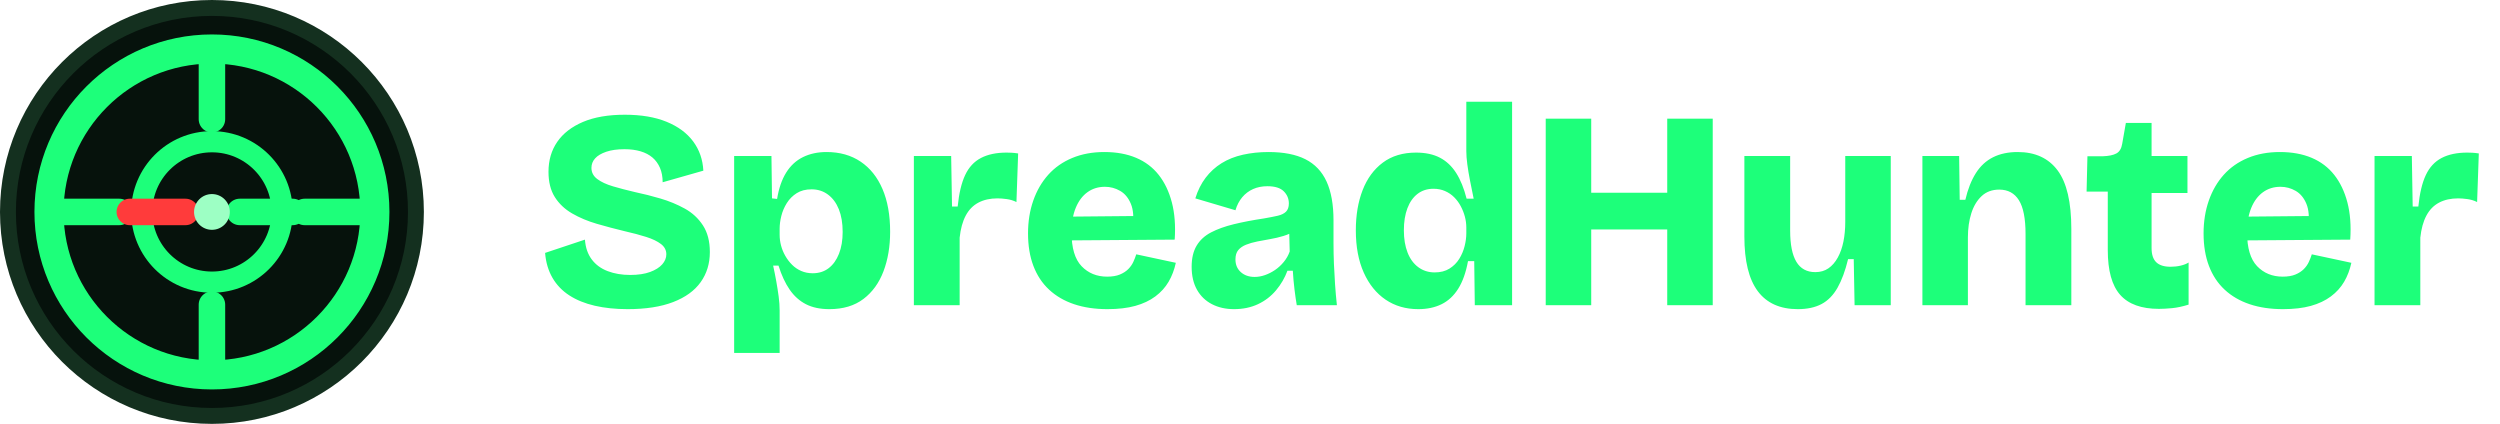
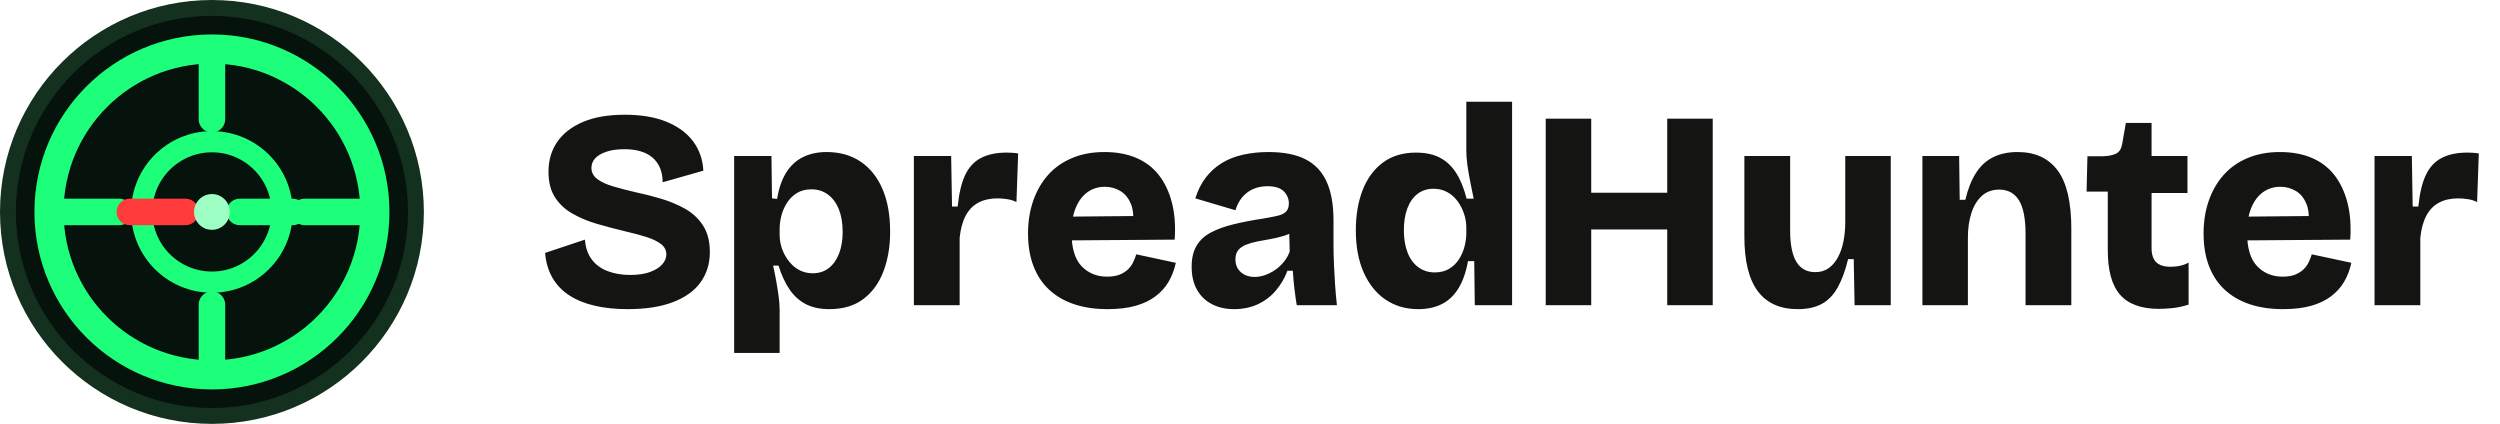
<svg xmlns="http://www.w3.org/2000/svg" viewBox="0 0 589.8 100" role="img" aria-label="SpreadHunter">
  <g transform="scale(3.125)">
    <circle cx="16" cy="16" r="15.4" fill="#06120c" stroke="#14301f" stroke-width="1.2" />
    <circle cx="16" cy="16" r="12.3" fill="none" stroke="#1dff7a" stroke-width="2.2" />
    <path d="M16 4.7v4.3M16 23v4.3M4.7 16h4.3M23 16h4.3" stroke="#1dff7a" stroke-width="2" stroke-linecap="round" />
    <circle cx="16" cy="16" r="5.3" fill="none" stroke="#1dff7a" stroke-width="1.6" />
    <path d="M9.8 16h4.2" stroke="#ff3b3b" stroke-width="2" stroke-linecap="round" />
    <path d="M18.1 16h4" stroke="#1dff7a" stroke-width="2" stroke-linecap="round" />
    <circle cx="16" cy="16" r="1.35" fill="#9dffc4" />
  </g>
-   <path fill="#1dff7a" d="M148.067 72.933Q143.8 72.933 140.333 72.133Q136.867 71.333 134.333 69.7Q131.8 68.067 130.333 65.533Q128.867 63.0 128.6 59.667L138.0 56.533Q138.2 59.333 139.6 61.2Q141.0 63.067 143.367 63.967Q145.733 64.867 148.667 64.867Q151.467 64.867 153.367 64.167Q155.267 63.467 156.233 62.367Q157.2 61.267 157.2 60.0Q157.2 58.533 155.933 57.567Q154.667 56.6 152.467 55.9Q150.267 55.2 147.333 54.533Q144.0 53.733 140.8 52.8Q137.6 51.867 135.0 50.367Q132.4 48.867 130.9 46.5Q129.4 44.133 129.4 40.533Q129.4 36.467 131.467 33.467Q133.533 30.467 137.533 28.767Q141.533 27.067 147.4 27.067Q153.2 27.067 157.267 28.733Q161.333 30.4 163.533 33.367Q165.733 36.333 165.933 40.267L156.333 43.0Q156.333 41.067 155.7 39.6Q155.067 38.133 153.933 37.167Q152.8 36.2 151.133 35.7Q149.467 35.2 147.333 35.2Q144.8 35.2 143.033 35.8Q141.267 36.4 140.4 37.367Q139.533 38.333 139.533 39.6Q139.533 41.2 140.9 42.233Q142.267 43.267 144.633 43.967Q147.0 44.667 149.867 45.333Q152.733 45.933 155.8 46.833Q158.867 47.733 161.533 49.2Q164.2 50.667 165.833 53.167Q167.467 55.667 167.467 59.467Q167.467 63.533 165.3 66.567Q163.133 69.6 158.8 71.267Q154.467 72.933 148.067 72.933Z M173.2 83.267V54.8V36.8H182.0L182.133 46.8L183.333 46.933Q183.933 43.2 185.467 40.733Q187.0 38.267 189.433 37.067Q191.867 35.867 195.0 35.867Q199.667 35.867 203.033 38.133Q206.4 40.4 208.2 44.6Q210.0 48.8 210.0 54.667Q210.0 59.867 208.433 64.0Q206.867 68.133 203.7 70.533Q200.533 72.933 195.667 72.933Q192.4 72.933 190.133 71.767Q187.867 70.6 186.3 68.333Q184.733 66.067 183.667 62.667H182.4Q182.8 64.467 183.133 66.333Q183.467 68.2 183.7 69.933Q183.933 71.667 183.933 73.267V83.267ZM191.733 64.467Q193.933 64.467 195.5 63.267Q197.067 62.067 197.933 59.867Q198.8 57.667 198.8 54.733Q198.8 51.6 197.9 49.367Q197.0 47.133 195.333 45.9Q193.667 44.667 191.467 44.667Q189.4 44.667 187.967 45.567Q186.533 46.467 185.633 47.9Q184.733 49.333 184.333 50.933Q183.933 52.533 183.933 53.933V55.4Q183.933 56.667 184.267 57.933Q184.6 59.2 185.267 60.367Q185.933 61.533 186.867 62.467Q187.8 63.4 189.033 63.933Q190.267 64.467 191.733 64.467Z M215.6 72.0V55.667V36.8H224.4L224.6 48.733H225.933Q226.4 44.067 227.7 41.3Q229.0 38.533 231.433 37.267Q233.867 36.0 237.467 36.0Q238.0 36.0 238.667 36.033Q239.333 36.067 240.2 36.2L239.8 47.667Q238.733 47.133 237.5 46.967Q236.267 46.8 235.333 46.8Q232.733 46.8 230.833 47.8Q228.933 48.8 227.833 50.867Q226.733 52.933 226.4 56.067V72.0Z M261.267 72.933Q256.867 72.933 253.4 71.767Q249.933 70.6 247.5 68.333Q245.067 66.067 243.8 62.733Q242.533 59.4 242.533 55.067Q242.533 50.867 243.767 47.333Q245 43.8 247.3 41.233Q249.6 38.667 252.967 37.267Q256.333 35.867 260.533 35.867Q264.8 35.867 268.033 37.233Q271.267 38.6 273.367 41.267Q275.467 43.933 276.467 47.767Q277.467 51.6 277.133 56.533L249.6 56.733V51.133L271.0 50.933L267.2 53.533Q267.667 50.2 266.8 48.1Q265.933 46.0 264.267 45.033Q262.6 44.067 260.667 44.067Q258.333 44.067 256.567 45.333Q254.8 46.6 253.8 49.0Q252.8 51.4 252.8 54.867Q252.8 60.333 255.167 62.8Q257.533 65.267 261.2 65.267Q263.0 65.267 264.2 64.767Q265.4 64.267 266.167 63.5Q266.933 62.733 267.367 61.8Q267.8 60.867 268.067 60.0L277.4 62.0Q276.867 64.467 275.7 66.467Q274.533 68.467 272.567 69.933Q270.6 71.4 267.833 72.167Q265.067 72.933 261.267 72.933Z M291.133 72.933Q288.2 72.933 285.933 71.767Q283.667 70.6 282.4 68.367Q281.133 66.133 281.133 62.933Q281.133 59.933 282.3 57.967Q283.467 56.0 285.7 54.833Q287.933 53.667 291.067 52.9Q294.2 52.133 298.2 51.533Q300.133 51.2 301.433 50.9Q302.733 50.6 303.4 49.933Q304.067 49.267 304.067 48.0Q304.067 46.333 302.867 45.133Q301.667 43.933 299.0 43.933Q297.133 43.933 295.633 44.6Q294.133 45.267 293.067 46.533Q292.0 47.8 291.467 49.6L282.0 46.8Q282.867 44.0 284.433 41.933Q286.0 39.867 288.2 38.5Q290.4 37.133 293.233 36.5Q296.067 35.867 299.267 35.867Q304.6 35.867 307.967 37.567Q311.333 39.267 312.967 42.833Q314.6 46.4 314.6 52.0V57.4Q314.6 59.8 314.7 62.233Q314.8 64.667 314.967 67.1Q315.133 69.533 315.4 72.0H305.933Q305.667 70.467 305.4 68.3Q305.133 66.133 305.0 63.867H303.733Q302.8 66.4 301.033 68.5Q299.267 70.6 296.767 71.767Q294.267 72.933 291.133 72.933ZM296.0 65.333Q297.2 65.333 298.433 64.9Q299.667 64.467 300.8 63.7Q301.933 62.933 302.867 61.8Q303.8 60.667 304.267 59.333L304.133 54.067L305.6 54.4Q304.333 55.2 302.8 55.667Q301.267 56.133 299.7 56.4Q298.133 56.667 296.633 56.967Q295.133 57.267 293.967 57.733Q292.8 58.2 292.133 59.0Q291.467 59.8 291.467 61.2Q291.467 63.067 292.733 64.2Q294.0 65.333 296.0 65.333Z M334.6 72.933Q330.2 72.933 326.9 70.7Q323.6 68.467 321.733 64.3Q319.867 60.133 319.867 54.333Q319.867 49.0 321.467 44.867Q323.067 40.733 326.233 38.367Q329.4 36.0 334.067 36.0Q337.4 36.0 339.7 37.2Q342.0 38.4 343.533 40.8Q345.067 43.2 346.0 46.867H347.667Q347.2 44.6 346.8 42.567Q346.4 40.533 346.167 38.767Q345.933 37.0 345.933 35.667V24.0H356.733V54.8V72.0H347.933L347.8 61.6H346.333Q345.6 65.6 344.033 68.1Q342.467 70.6 340.1 71.767Q337.733 72.933 334.6 72.933ZM338.467 64.267Q340.533 64.267 341.967 63.367Q343.4 62.467 344.267 61.067Q345.133 59.667 345.533 58.067Q345.933 56.467 345.933 55.067V53.667Q345.933 52.4 345.6 51.133Q345.267 49.867 344.633 48.667Q344.0 47.467 343.067 46.533Q342.133 45.6 340.9 45.067Q339.667 44.533 338.2 44.533Q336.0 44.533 334.433 45.733Q332.867 46.933 332.033 49.133Q331.2 51.333 331.2 54.333Q331.2 57.333 332.067 59.567Q332.933 61.8 334.6 63.033Q336.267 64.267 338.467 64.267Z M393.333 72.0V28.0H404.067V72.0ZM364.667 72.0V28.0H375.4V72.0ZM371.2 54.133V45.467H397.667V54.133Z M424.133 72.933Q417.867 72.933 414.7 68.7Q411.533 64.467 411.533 55.8V36.8H422.333V54.4Q422.333 59.333 423.8 61.767Q425.267 64.2 428.267 64.2Q430.067 64.2 431.367 63.3Q432.667 62.4 433.567 60.767Q434.467 59.133 434.9 57.0Q435.333 54.867 435.333 52.333V36.8H446.067V57.733V72.0H437.533L437.333 61.133H436.0Q435.0 65.267 433.5 67.9Q432.0 70.533 429.733 71.733Q427.467 72.933 424.133 72.933Z M453.533 72.0V50.8V36.8H462.2L462.333 47.133H463.667Q464.533 43.4 466.133 40.867Q467.733 38.333 470.2 37.1Q472.667 35.867 476.0 35.867Q482.2 35.867 485.433 40.2Q488.667 44.533 488.667 54.0V72.0H477.867V55.2Q477.867 49.733 476.3 47.233Q474.733 44.733 471.667 44.733Q469.133 44.733 467.5 46.267Q465.867 47.8 465.067 50.333Q464.267 52.867 464.267 56.0V72.0Z M509.333 72.867Q503.133 72.867 500.2 69.567Q497.267 66.267 497.267 59.0V45.2H492.267L492.467 36.867H496.067Q498.2 36.8 499.3 36.2Q500.4 35.6 500.667 33.933L501.533 29.0H507.6V36.8H516.067V45.533H507.6V58.533Q507.6 60.8 508.7 61.867Q509.8 62.933 512.067 62.933Q513.333 62.933 514.467 62.667Q515.6 62.4 516.333 61.933V71.867Q514.2 72.533 512.433 72.7Q510.667 72.867 509.333 72.867Z M538.6 72.933Q534.2 72.933 530.733 71.767Q527.267 70.6 524.833 68.333Q522.4 66.067 521.133 62.733Q519.867 59.4 519.867 55.067Q519.867 50.867 521.1 47.333Q522.333 43.8 524.633 41.233Q526.933 38.667 530.3 37.267Q533.667 35.867 537.867 35.867Q542.133 35.867 545.367 37.233Q548.6 38.6 550.7 41.267Q552.8 43.933 553.8 47.767Q554.8 51.6 554.467 56.533L526.933 56.733V51.133L548.333 50.933L544.533 53.533Q545.0 50.2 544.133 48.1Q543.267 46.0 541.6 45.033Q539.933 44.067 538.0 44.067Q535.667 44.067 533.9 45.333Q532.133 46.6 531.133 49.0Q530.133 51.4 530.133 54.867Q530.133 60.333 532.5 62.8Q534.867 65.267 538.533 65.267Q540.333 65.267 541.533 64.767Q542.733 64.267 543.5 63.5Q544.267 62.733 544.7 61.8Q545.133 60.867 545.4 60.0L554.733 62.0Q554.2 64.467 553.033 66.467Q551.867 68.467 549.9 69.933Q547.933 71.4 545.167 72.167Q542.4 72.933 538.6 72.933Z M560.2 72.0V55.667V36.8H569L569.2 48.733H570.533Q571 44.067 572.3 41.3Q573.6 38.533 576.033 37.267Q578.467 36.0 582.067 36.0Q582.6 36.0 583.267 36.033Q583.933 36.067 584.8 36.2L584.4 47.667Q583.333 47.133 582.1 46.967Q580.867 46.8 579.933 46.8Q577.333 46.8 575.433 47.8Q573.533 48.8 572.433 50.867Q571.333 52.933 571 56.067V72.0Z" />
+   <path fill="#141412" d="M148.067 72.933Q143.8 72.933 140.333 72.133Q136.867 71.333 134.333 69.7Q131.8 68.067 130.333 65.533Q128.867 63.0 128.6 59.667L138.0 56.533Q138.2 59.333 139.6 61.2Q141.0 63.067 143.367 63.967Q145.733 64.867 148.667 64.867Q151.467 64.867 153.367 64.167Q155.267 63.467 156.233 62.367Q157.2 61.267 157.2 60.0Q157.2 58.533 155.933 57.567Q154.667 56.6 152.467 55.9Q150.267 55.2 147.333 54.533Q144.0 53.733 140.8 52.8Q137.6 51.867 135.0 50.367Q132.4 48.867 130.9 46.5Q129.4 44.133 129.4 40.533Q129.4 36.467 131.467 33.467Q133.533 30.467 137.533 28.767Q141.533 27.067 147.4 27.067Q153.2 27.067 157.267 28.733Q161.333 30.4 163.533 33.367Q165.733 36.333 165.933 40.267L156.333 43.0Q156.333 41.067 155.7 39.6Q155.067 38.133 153.933 37.167Q152.8 36.2 151.133 35.7Q149.467 35.2 147.333 35.2Q144.8 35.2 143.033 35.8Q141.267 36.4 140.4 37.367Q139.533 38.333 139.533 39.6Q139.533 41.2 140.9 42.233Q142.267 43.267 144.633 43.967Q147.0 44.667 149.867 45.333Q152.733 45.933 155.8 46.833Q158.867 47.733 161.533 49.2Q164.2 50.667 165.833 53.167Q167.467 55.667 167.467 59.467Q167.467 63.533 165.3 66.567Q163.133 69.6 158.8 71.267Q154.467 72.933 148.067 72.933Z M173.2 83.267V54.8V36.8H182.0L182.133 46.8L183.333 46.933Q183.933 43.2 185.467 40.733Q187.0 38.267 189.433 37.067Q191.867 35.867 195.0 35.867Q199.667 35.867 203.033 38.133Q206.4 40.4 208.2 44.6Q210.0 48.8 210.0 54.667Q210.0 59.867 208.433 64.0Q206.867 68.133 203.7 70.533Q200.533 72.933 195.667 72.933Q192.4 72.933 190.133 71.767Q187.867 70.6 186.3 68.333Q184.733 66.067 183.667 62.667H182.4Q182.8 64.467 183.133 66.333Q183.467 68.2 183.7 69.933Q183.933 71.667 183.933 73.267V83.267ZM191.733 64.467Q193.933 64.467 195.5 63.267Q197.067 62.067 197.933 59.867Q198.8 57.667 198.8 54.733Q198.8 51.6 197.9 49.367Q197.0 47.133 195.333 45.9Q193.667 44.667 191.467 44.667Q189.4 44.667 187.967 45.567Q186.533 46.467 185.633 47.9Q184.733 49.333 184.333 50.933Q183.933 52.533 183.933 53.933V55.4Q183.933 56.667 184.267 57.933Q184.6 59.2 185.267 60.367Q185.933 61.533 186.867 62.467Q187.8 63.4 189.033 63.933Q190.267 64.467 191.733 64.467Z M215.6 72.0V55.667V36.8H224.4L224.6 48.733H225.933Q226.4 44.067 227.7 41.3Q229.0 38.533 231.433 37.267Q233.867 36.0 237.467 36.0Q238.0 36.0 238.667 36.033Q239.333 36.067 240.2 36.2L239.8 47.667Q238.733 47.133 237.5 46.967Q236.267 46.8 235.333 46.8Q232.733 46.8 230.833 47.8Q228.933 48.8 227.833 50.867Q226.733 52.933 226.4 56.067V72.0Z M261.267 72.933Q256.867 72.933 253.4 71.767Q249.933 70.6 247.5 68.333Q245.067 66.067 243.8 62.733Q242.533 59.4 242.533 55.067Q242.533 50.867 243.767 47.333Q245 43.8 247.3 41.233Q249.6 38.667 252.967 37.267Q256.333 35.867 260.533 35.867Q264.8 35.867 268.033 37.233Q271.267 38.6 273.367 41.267Q275.467 43.933 276.467 47.767Q277.467 51.6 277.133 56.533L249.6 56.733V51.133L271.0 50.933L267.2 53.533Q267.667 50.2 266.8 48.1Q265.933 46.0 264.267 45.033Q262.6 44.067 260.667 44.067Q258.333 44.067 256.567 45.333Q254.8 46.6 253.8 49.0Q252.8 51.4 252.8 54.867Q252.8 60.333 255.167 62.8Q257.533 65.267 261.2 65.267Q263.0 65.267 264.2 64.767Q265.4 64.267 266.167 63.5Q266.933 62.733 267.367 61.8Q267.8 60.867 268.067 60.0L277.4 62.0Q276.867 64.467 275.7 66.467Q274.533 68.467 272.567 69.933Q270.6 71.4 267.833 72.167Q265.067 72.933 261.267 72.933Z M291.133 72.933Q288.2 72.933 285.933 71.767Q283.667 70.6 282.4 68.367Q281.133 66.133 281.133 62.933Q281.133 59.933 282.3 57.967Q283.467 56.0 285.7 54.833Q287.933 53.667 291.067 52.9Q294.2 52.133 298.2 51.533Q300.133 51.2 301.433 50.9Q302.733 50.6 303.4 49.933Q304.067 49.267 304.067 48.0Q304.067 46.333 302.867 45.133Q301.667 43.933 299.0 43.933Q297.133 43.933 295.633 44.6Q294.133 45.267 293.067 46.533Q292.0 47.8 291.467 49.6L282.0 46.8Q282.867 44.0 284.433 41.933Q286.0 39.867 288.2 38.5Q290.4 37.133 293.233 36.5Q296.067 35.867 299.267 35.867Q304.6 35.867 307.967 37.567Q311.333 39.267 312.967 42.833Q314.6 46.4 314.6 52.0V57.4Q314.6 59.8 314.7 62.233Q314.8 64.667 314.967 67.1Q315.133 69.533 315.4 72.0H305.933Q305.667 70.467 305.4 68.3Q305.133 66.133 305.0 63.867H303.733Q302.8 66.4 301.033 68.5Q299.267 70.6 296.767 71.767Q294.267 72.933 291.133 72.933ZM296.0 65.333Q297.2 65.333 298.433 64.9Q299.667 64.467 300.8 63.7Q301.933 62.933 302.867 61.8Q303.8 60.667 304.267 59.333L304.133 54.067L305.6 54.4Q304.333 55.2 302.8 55.667Q301.267 56.133 299.7 56.4Q298.133 56.667 296.633 56.967Q295.133 57.267 293.967 57.733Q292.8 58.2 292.133 59.0Q291.467 59.8 291.467 61.2Q291.467 63.067 292.733 64.2Q294.0 65.333 296.0 65.333Z M334.6 72.933Q330.2 72.933 326.9 70.7Q323.6 68.467 321.733 64.3Q319.867 60.133 319.867 54.333Q319.867 49.0 321.467 44.867Q323.067 40.733 326.233 38.367Q329.4 36.0 334.067 36.0Q337.4 36.0 339.7 37.2Q342.0 38.4 343.533 40.8Q345.067 43.2 346.0 46.867H347.667Q347.2 44.6 346.8 42.567Q346.4 40.533 346.167 38.767Q345.933 37.0 345.933 35.667V24.0H356.733V54.8V72.0H347.933L347.8 61.6H346.333Q345.6 65.6 344.033 68.1Q342.467 70.6 340.1 71.767Q337.733 72.933 334.6 72.933ZM338.467 64.267Q340.533 64.267 341.967 63.367Q343.4 62.467 344.267 61.067Q345.133 59.667 345.533 58.067Q345.933 56.467 345.933 55.067V53.667Q345.933 52.4 345.6 51.133Q345.267 49.867 344.633 48.667Q344.0 47.467 343.067 46.533Q342.133 45.6 340.9 45.067Q339.667 44.533 338.2 44.533Q336.0 44.533 334.433 45.733Q332.867 46.933 332.033 49.133Q331.2 51.333 331.2 54.333Q331.2 57.333 332.067 59.567Q332.933 61.8 334.6 63.033Q336.267 64.267 338.467 64.267Z M393.333 72.0V28.0H404.067V72.0ZM364.667 72.0V28.0H375.4V72.0ZM371.2 54.133V45.467H397.667V54.133Z M424.133 72.933Q417.867 72.933 414.7 68.7Q411.533 64.467 411.533 55.8V36.8H422.333V54.4Q422.333 59.333 423.8 61.767Q425.267 64.2 428.267 64.2Q430.067 64.2 431.367 63.3Q432.667 62.4 433.567 60.767Q434.467 59.133 434.9 57.0Q435.333 54.867 435.333 52.333V36.8H446.067V57.733V72.0H437.533L437.333 61.133H436.0Q435.0 65.267 433.5 67.9Q432.0 70.533 429.733 71.733Q427.467 72.933 424.133 72.933Z M453.533 72.0V50.8V36.8H462.2L462.333 47.133H463.667Q464.533 43.4 466.133 40.867Q467.733 38.333 470.2 37.1Q472.667 35.867 476.0 35.867Q482.2 35.867 485.433 40.2Q488.667 44.533 488.667 54.0V72.0H477.867V55.2Q477.867 49.733 476.3 47.233Q474.733 44.733 471.667 44.733Q469.133 44.733 467.5 46.267Q465.867 47.8 465.067 50.333Q464.267 52.867 464.267 56.0V72.0Z M509.333 72.867Q503.133 72.867 500.2 69.567Q497.267 66.267 497.267 59.0V45.2H492.267L492.467 36.867H496.067Q498.2 36.8 499.3 36.2Q500.4 35.6 500.667 33.933L501.533 29.0H507.6V36.8H516.067V45.533H507.6V58.533Q507.6 60.8 508.7 61.867Q509.8 62.933 512.067 62.933Q513.333 62.933 514.467 62.667Q515.6 62.4 516.333 61.933V71.867Q514.2 72.533 512.433 72.7Q510.667 72.867 509.333 72.867Z M538.6 72.933Q534.2 72.933 530.733 71.767Q527.267 70.6 524.833 68.333Q522.4 66.067 521.133 62.733Q519.867 59.4 519.867 55.067Q519.867 50.867 521.1 47.333Q522.333 43.8 524.633 41.233Q526.933 38.667 530.3 37.267Q533.667 35.867 537.867 35.867Q542.133 35.867 545.367 37.233Q548.6 38.6 550.7 41.267Q552.8 43.933 553.8 47.767Q554.8 51.6 554.467 56.533L526.933 56.733V51.133L548.333 50.933L544.533 53.533Q545.0 50.2 544.133 48.1Q543.267 46.0 541.6 45.033Q539.933 44.067 538.0 44.067Q535.667 44.067 533.9 45.333Q532.133 46.6 531.133 49.0Q530.133 51.4 530.133 54.867Q530.133 60.333 532.5 62.8Q534.867 65.267 538.533 65.267Q540.333 65.267 541.533 64.767Q542.733 64.267 543.5 63.5Q544.267 62.733 544.7 61.8Q545.133 60.867 545.4 60.0L554.733 62.0Q554.2 64.467 553.033 66.467Q551.867 68.467 549.9 69.933Q547.933 71.4 545.167 72.167Q542.4 72.933 538.6 72.933Z M560.2 72.0V55.667V36.8H569L569.2 48.733H570.533Q571 44.067 572.3 41.3Q573.6 38.533 576.033 37.267Q578.467 36.0 582.067 36.0Q582.6 36.0 583.267 36.033Q583.933 36.067 584.8 36.2L584.4 47.667Q583.333 47.133 582.1 46.967Q580.867 46.8 579.933 46.8Q577.333 46.8 575.433 47.8Q573.533 48.8 572.433 50.867Q571.333 52.933 571 56.067V72.0Z" />
</svg>
